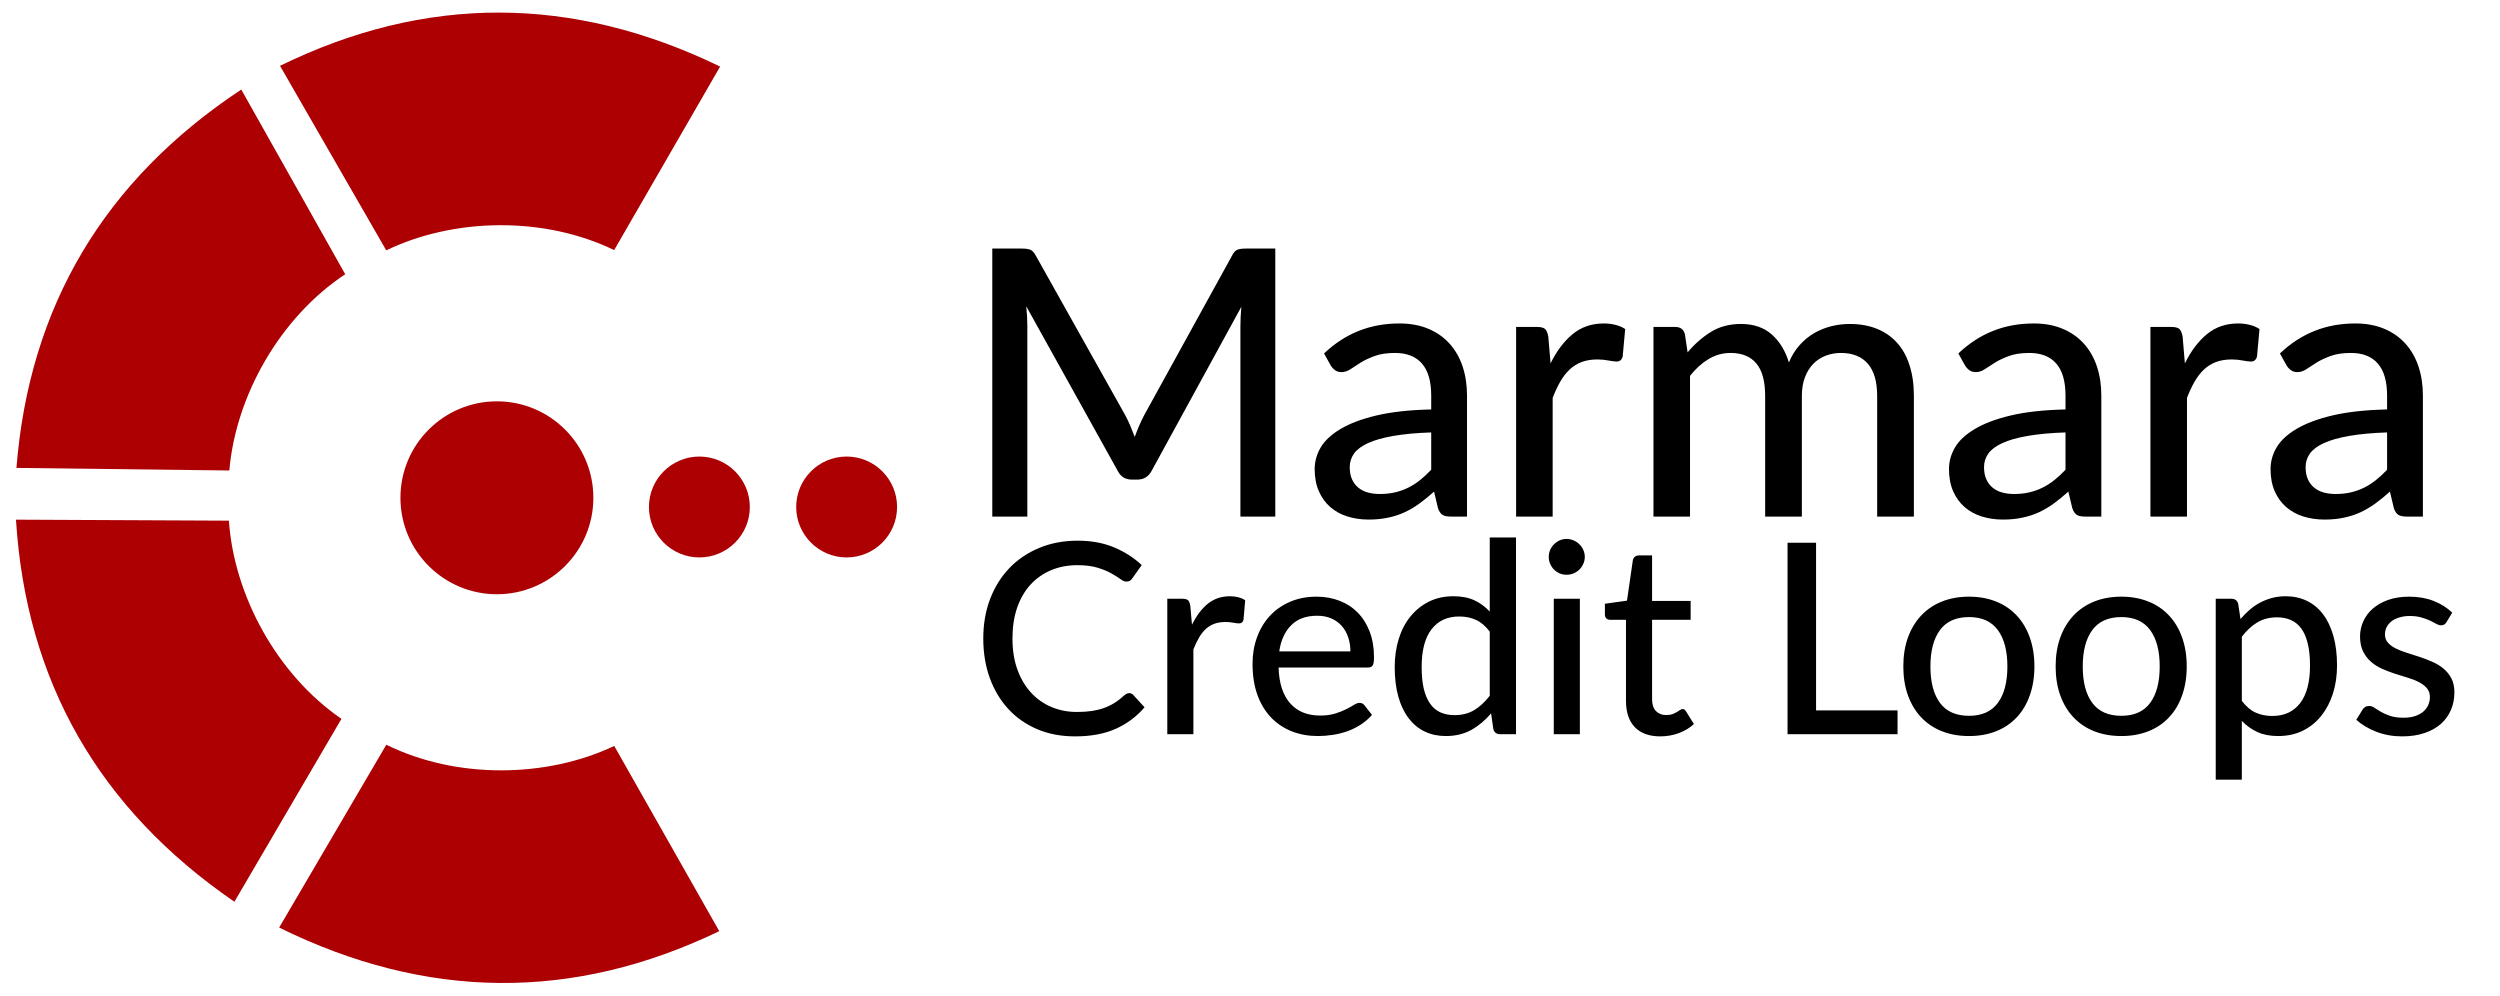
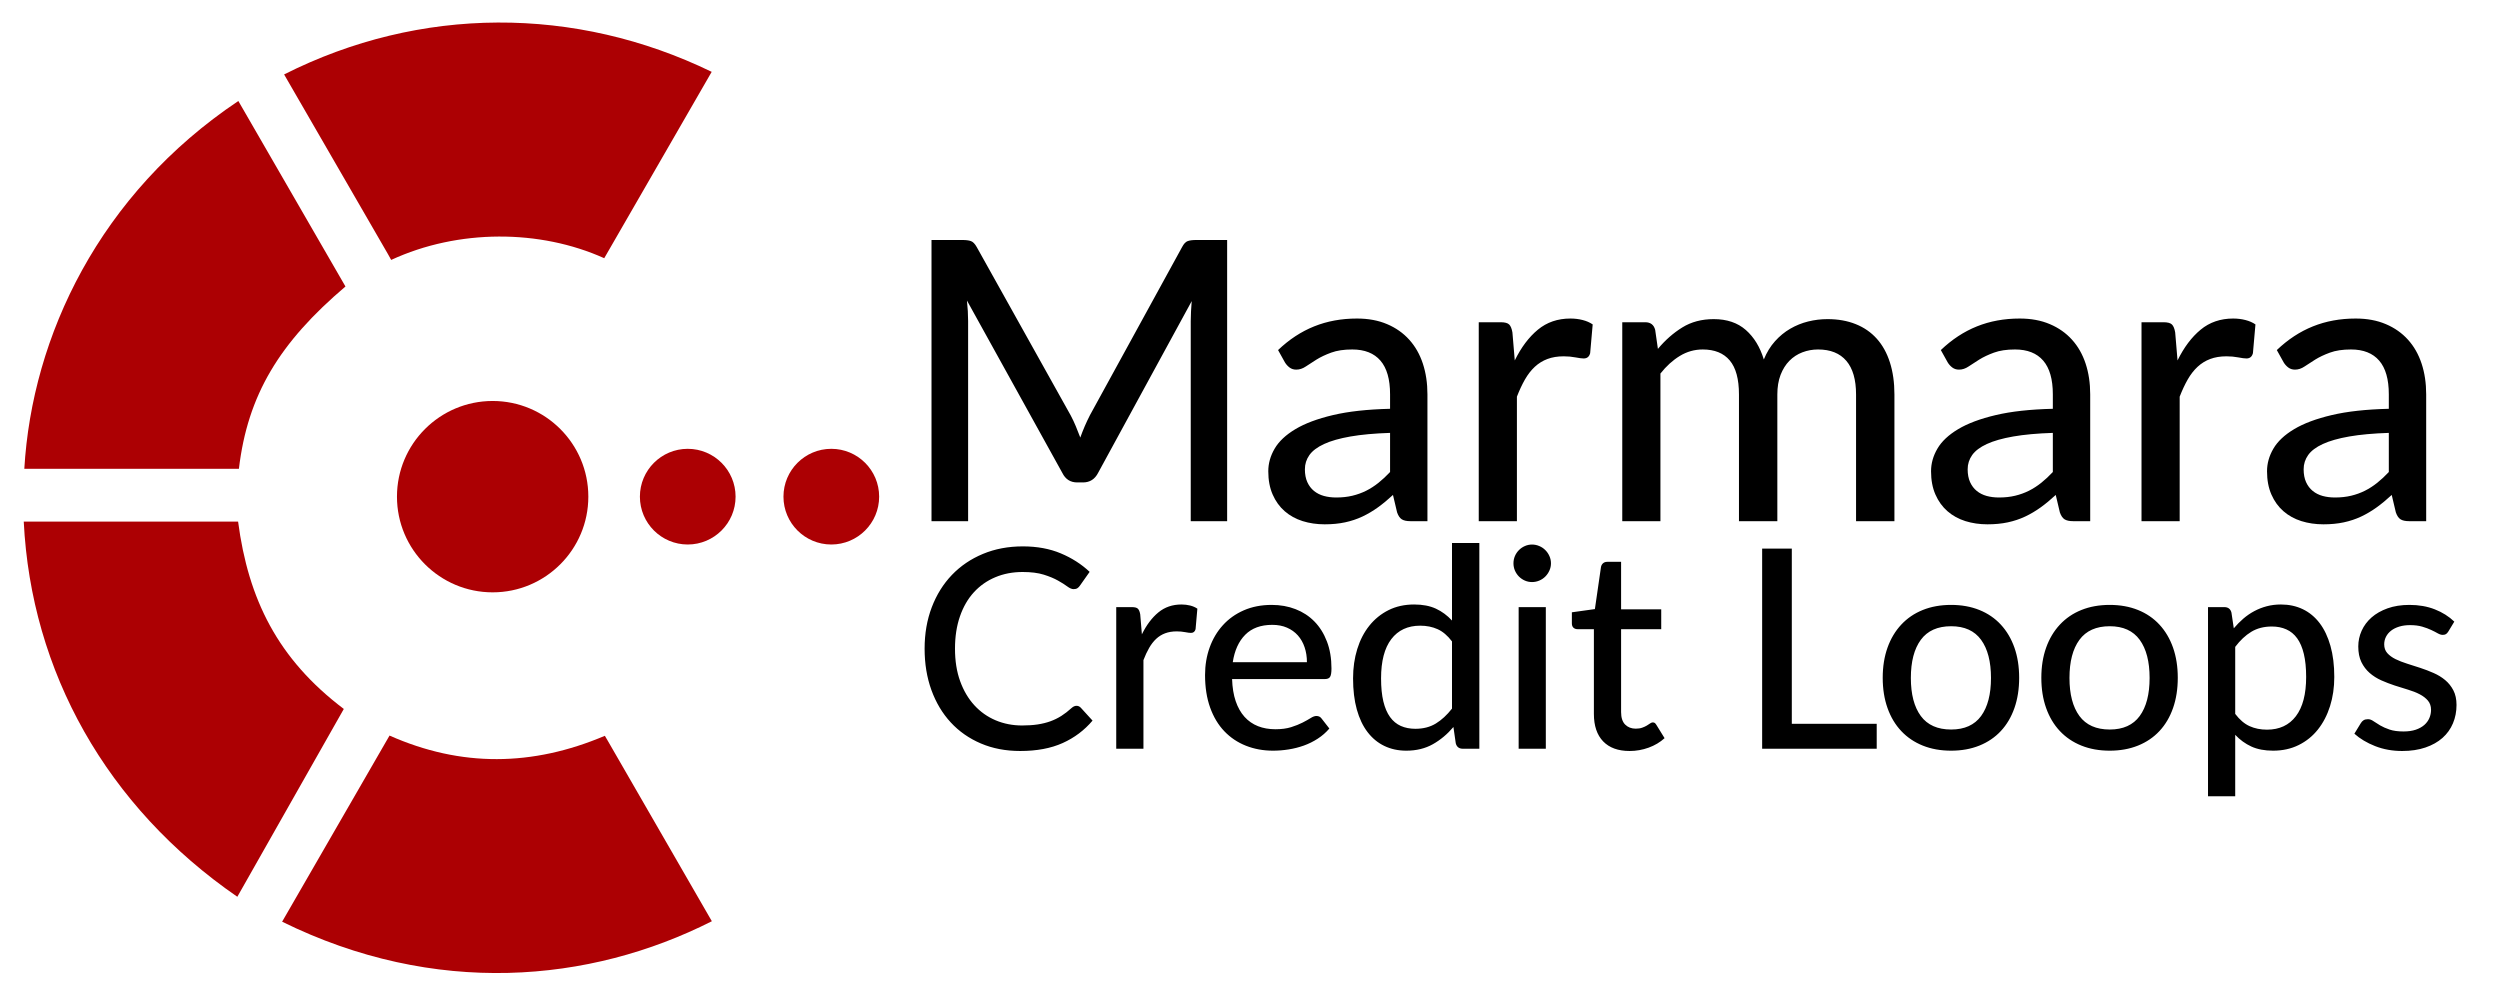
<svg xmlns="http://www.w3.org/2000/svg" version="1.1" width="1130" height="450" viewBox="0 0 1130 450" xml:space="preserve">
  <defs>
</defs>
-   <g transform="matrix(0 0 0 0 292.89 32)" id="DBpKW5bp5wcz7_O2pteqB">
-     <path style="stroke: rgb(119,21,4); stroke-width: 0; stroke-dasharray: none; stroke-linecap: butt; stroke-dashoffset: 0; stroke-linejoin: miter; stroke-miterlimit: 4; fill: rgb(119,8,14); fill-rule: nonzero; opacity: 1;" vector-effect="non-scaling-stroke" transform=" translate(0, 0)" d="M 0 -0 C 0 -0 0 -0 0 0 C 0 0 0 0 0 0 C -0 0 -0 0 -0 0 C -0 -0 -0 -0 0 -0 z" stroke-linecap="round" />
-   </g>
-   <g transform="matrix(2.42 0 0 2.41 776.5 180.5)" style="" id="tXgRfQGZCb33uJEoUZldn">
-     <text xml:space="preserve" font-family="Lato" font-size="70" font-style="normal" font-weight="500" line-height="0.9" style="stroke: none; stroke-width: 1; stroke-dasharray: none; stroke-linecap: butt; stroke-dashoffset: 0; stroke-linejoin: miter; stroke-miterlimit: 4; fill: rgb(0,0,0); fill-rule: nonzero; opacity: 1; white-space: pre;">
-       <tspan x="-141.72" y="21.99">Marmara</tspan>
+   <g transform="matrix(1 0 0 1 763.71 179.97)" style="" id="tXgRfQGZCb33uJEoUZldn">
+     <text xml:space="preserve" font-family="Lato" font-size="177" font-style="normal" font-weight="500" line-height="0.9" style="stroke: none; stroke-width: 1; stroke-dasharray: none; stroke-linecap: butt; stroke-dashoffset: 0; stroke-linejoin: miter; stroke-miterlimit: 4; fill: rgb(0,0,0); fill-rule: nonzero; opacity: 1; white-space: pre;">
+       <tspan x="-358.34" y="55.6">Marmara</tspan>
    </text>
  </g>
-   <g transform="matrix(1.09 0 0 1.09 224.6 225)" id="uc5WeWIBOb47WZqrU9e2z">
-     <path style="stroke: rgb(204,248,117); stroke-width: 0; stroke-dasharray: none; stroke-linecap: butt; stroke-dashoffset: 0; stroke-linejoin: miter; stroke-miterlimit: 4; fill: rgb(172,0,3); fill-rule: nonzero; opacity: 1;" vector-effect="non-scaling-stroke" transform=" translate(0, 0)" d="M 0 -40 C 22.08 -40 40 -22.08 40 0 C 40 22.08 22.08 40 0 40 C -22.08 40 -40 22.08 -40 0 C -40 -22.08 -22.08 -40 0 -40 z" stroke-linecap="round" />
-   </g>
-   <g transform="matrix(2.42 0 0 2.41 777 294)" style="" id="ANZwOVQjZCjSiH3cz7UGQ">
-     <text xml:space="preserve" font-family="Lato" font-size="50" font-style="normal" font-weight="500" line-height="0.9" style="stroke: none; stroke-width: 1; stroke-dasharray: none; stroke-linecap: butt; stroke-dashoffset: 0; stroke-linejoin: miter; stroke-miterlimit: 4; fill: rgb(0,0,0); fill-rule: nonzero; opacity: 1; white-space: pre;">
-       <tspan x="-139.67" y="15.71">Credit Loops</tspan>
+   <g transform="matrix(1 0 0 1 764.23 298.85)" style="" id="ANZwOVQjZCjSiH3cz7UGQ">
+     <text xml:space="preserve" font-family="Lato" font-size="126" font-style="normal" font-weight="500" line-height="0.9" style="stroke: none; stroke-width: 1; stroke-dasharray: none; stroke-linecap: butt; stroke-dashoffset: 0; stroke-linejoin: miter; stroke-miterlimit: 4; fill: rgb(0,0,0); fill-rule: nonzero; opacity: 1; white-space: pre;">
+       <tspan x="-351.98" y="39.58">Credit Loops</tspan>
    </text>
  </g>
-   <g transform="matrix(1.14 0 0 1.14 316.12 229.16)" id="-G-aot9h5asfVNGyOSPpp">
-     <path style="stroke: rgb(67,233,151); stroke-width: 0; stroke-dasharray: none; stroke-linecap: butt; stroke-dashoffset: 0; stroke-linejoin: miter; stroke-miterlimit: 4; fill: rgb(172,0,3); fill-rule: nonzero; opacity: 1;" vector-effect="non-scaling-stroke" transform=" translate(0, 0)" d="M 0 -20 C 11.04 -20 20 -11.04 20 0 C 20 11.04 11.04 20 0 20 C -11.04 20 -20 11.04 -20 0 C -20 -11.04 -11.04 -20 0 -20 z" stroke-linecap="round" />
-   </g>
-   <g transform="matrix(1.14 0 0 1.14 382.68 229.16)" id="chuIClG2XGPwALJILDQ4E">
-     <path style="stroke: rgb(67,233,151); stroke-width: 0; stroke-dasharray: none; stroke-linecap: butt; stroke-dashoffset: 0; stroke-linejoin: miter; stroke-miterlimit: 4; fill: rgb(172,0,3); fill-rule: nonzero; opacity: 1;" vector-effect="non-scaling-stroke" transform=" translate(0, 0)" d="M 0 -20 C 11.04 -20 20 -11.04 20 0 C 20 11.04 11.04 20 0 20 C -11.04 20 -20 11.04 -20 0 C -20 -11.04 -11.04 -20 0 -20 z" stroke-linecap="round" />
-   </g>
-   <g transform="matrix(0.69 0 0 0.69 166.36 225)" id="IwOf47Rbp7ifDBsVsbLOO">
-     <path style="stroke: none; stroke-width: 1; stroke-dasharray: none; stroke-linecap: butt; stroke-dashoffset: 0; stroke-linejoin: miter; stroke-miterlimit: 4; fill: rgb(172,0,3); fill-rule: nonzero; opacity: 1;" vector-effect="non-scaling-stroke" transform=" translate(-901.48, -984.1)" d="M 913.394 822.008 L 843.808 701.132 C 939.148 654.469 1035.251 654.633 1132.115 701.622 L 1062.692 821.844 C 1016.649 799.509 957.684 800.661 913.394 822.008 M 810.611 966.218 L 671.146 964.529 C 679.555 858.715 728.65 776.097 818.426 716.677 L 886.52 837.657 C 843.846 865.902 814.802 917.231 810.611 966.218 M 810.317 999.086 L 670.842 998.426 C 677.47 1104.367 725.166 1187.8 813.93 1248.723 L 884.05 1128.907 C 841.858 1099.947 813.682 1048.136 810.317 999.086 M 1062.745 1146.664 L 1131.549 1267.987 C 1035.909 1314.033 939.809 1313.248 843.251 1265.634 L 913.449 1145.863 C 959.347 1168.495 1018.318 1167.724 1062.745 1146.664" stroke-linecap="round" />
+   <g transform="matrix(1.06 0 0 1.06 203.79 225)" id="TvkG3H86C3nKjkEfkFf0a">
+     <g style="" vector-effect="non-scaling-stroke">
+       <g transform="matrix(1.02 0 0 1.02 101.01 -0.48)" id="TMz9dI8oALyhHkQjl5ge7">
+         <path style="stroke: rgb(67,233,151); stroke-width: 0; stroke-dasharray: none; stroke-linecap: butt; stroke-dashoffset: 0; stroke-linejoin: miter; stroke-miterlimit: 4; fill: rgb(172,0,3); fill-rule: nonzero; opacity: 1;" vector-effect="non-scaling-stroke" transform=" translate(-85.34, 0)" d="M 85.337 -20 C 96.377 -20 105.337 -11.04 105.337 0 C 105.337 11.04 96.377 20 85.337 20 C 74.297 20 65.337 11.04 65.337 0 C 65.337 -11.04 74.297 -20 85.337 -20 Z" stroke-linecap="round" />
+       </g>
+       <g transform="matrix(1.02 0 0 1.02 162.23 -0.48)" id="ioVZuYjyqxRoop_cGXpN8">
+         <path style="stroke: rgb(67,233,151); stroke-width: 0; stroke-dasharray: none; stroke-linecap: butt; stroke-dashoffset: 0; stroke-linejoin: miter; stroke-miterlimit: 4; fill: rgb(172,0,3); fill-rule: nonzero; opacity: 1;" vector-effect="non-scaling-stroke" transform=" translate(-145.34, 0)" d="M 145.337 -20 C 156.377 -20 165.337 -11.04 165.337 0 C 165.337 11.04 156.377 20 145.337 20 C 134.297 20 125.337 11.04 125.337 0 C 125.337 -11.04 134.297 -20 145.337 -20 Z" stroke-linecap="round" />
+       </g>
+       <g transform="matrix(1.02 0 0 1.02 17.82 -0.48)" id="xXUeYXU4ijK8EaSTObL8g">
+         <path style="stroke: rgb(204,248,117); stroke-width: 0; stroke-dasharray: none; stroke-linecap: butt; stroke-dashoffset: 0; stroke-linejoin: miter; stroke-miterlimit: 4; fill: rgb(172,0,3); fill-rule: nonzero; opacity: 1;" vector-effect="non-scaling-stroke" transform=" translate(-3.8, 0)" d="M 3.799 -40 C 25.879 -40 43.799 -22.08 43.799 0 C 43.799 22.08 25.879 40 3.799 40 C -18.281 40 -36.201 22.08 -36.201 0 C -36.201 -22.08 -18.281 -40 3.799 -40 Z" stroke-linecap="round" />
+       </g>
+       <g transform="matrix(1.02 0 0 1.02 -35.42 0)" id="hTG9NUOgh0KKVB-Xq06NH">
+         <path style="stroke: none; stroke-width: 1; stroke-dasharray: none; stroke-linecap: butt; stroke-dashoffset: 0; stroke-linejoin: miter; stroke-miterlimit: 4; fill: rgb(172,0,3); fill-rule: nonzero; opacity: 1;" vector-effect="non-scaling-stroke" transform=" translate(48.38, -0.47)" d="M -39.952 -101.4 L -83.368 -176.512 C -26.491 -205.234 38.396 -205.283 95.386 -177.597 L 50.461 -99.689 C 23.59 -111.8 -10.516 -111.949 -38.606 -98.973 M -105.535 -11.647 L -191.975 -11.647 C -188.717 -67.108 -160.578 -126.528 -102.501 -165.408 L -57.719 -87.864 C -85.318 -64.407 -98.606 -42.572 -102.263 -11.647 M -105.719 10.429 L -192.212 10.429 C -189.119 73.049 -157.645 129.598 -102.924 167.27 L -58.409 88.751 C -86.06 67.846 -98.347 42.836 -102.604 10.429 M 51.867 101.923 L 95.455 177.493 C 44.257 203.41 -20.433 209.113 -84.196 177.688 L -39.294 99.873 C -9.361 113.164 20.486 112.808 50.721 99.973" stroke-linecap="round" />
+       </g>
+     </g>
  </g>
</svg>
